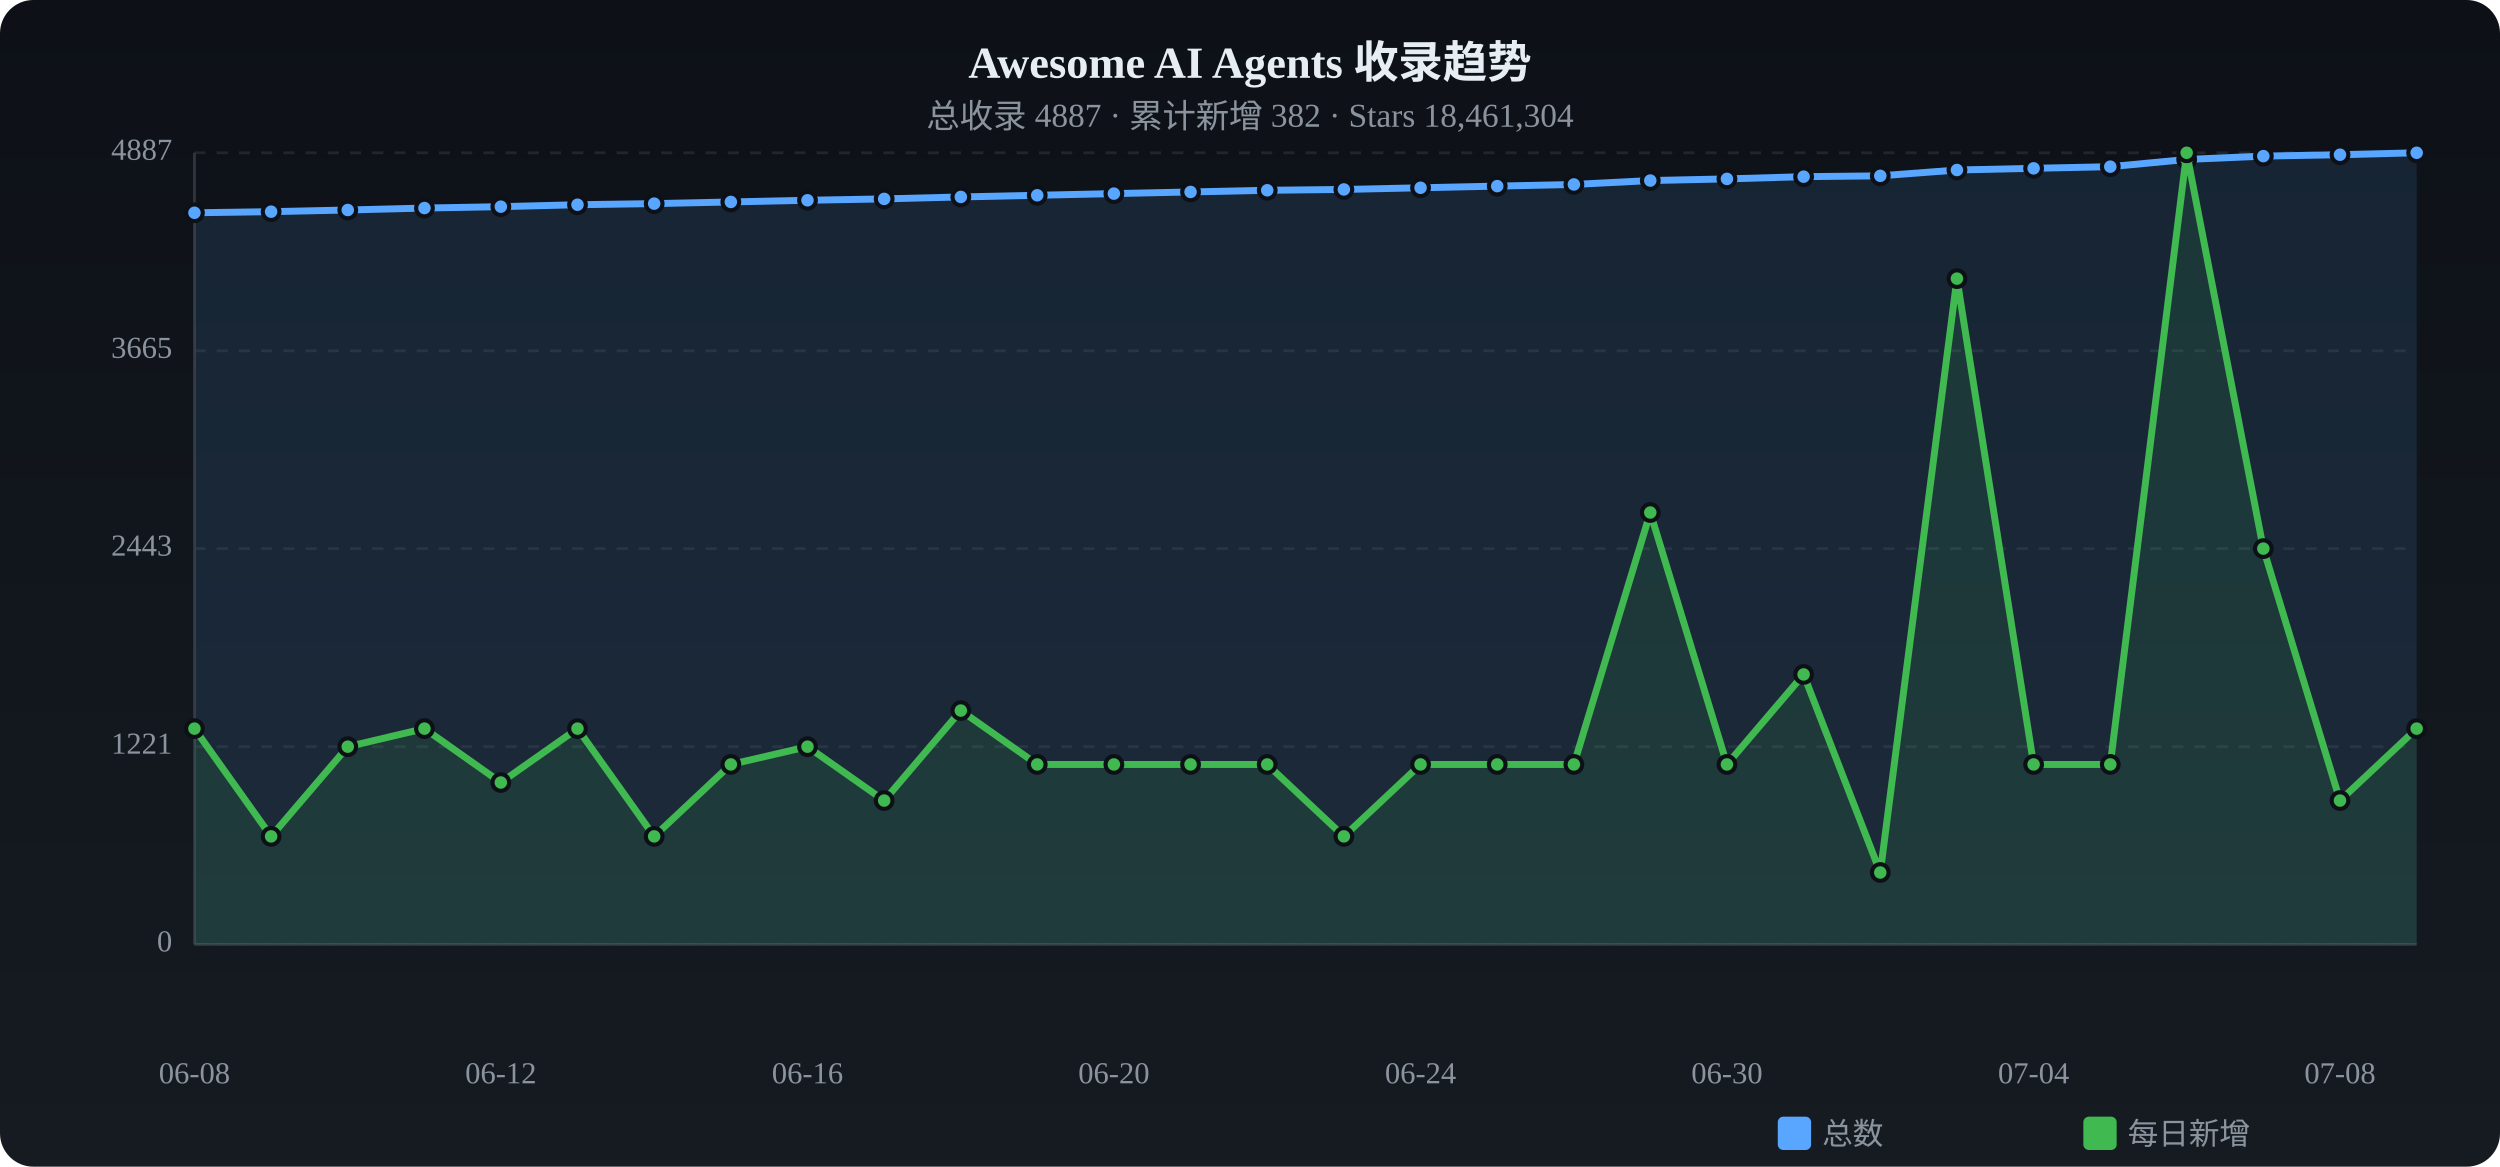
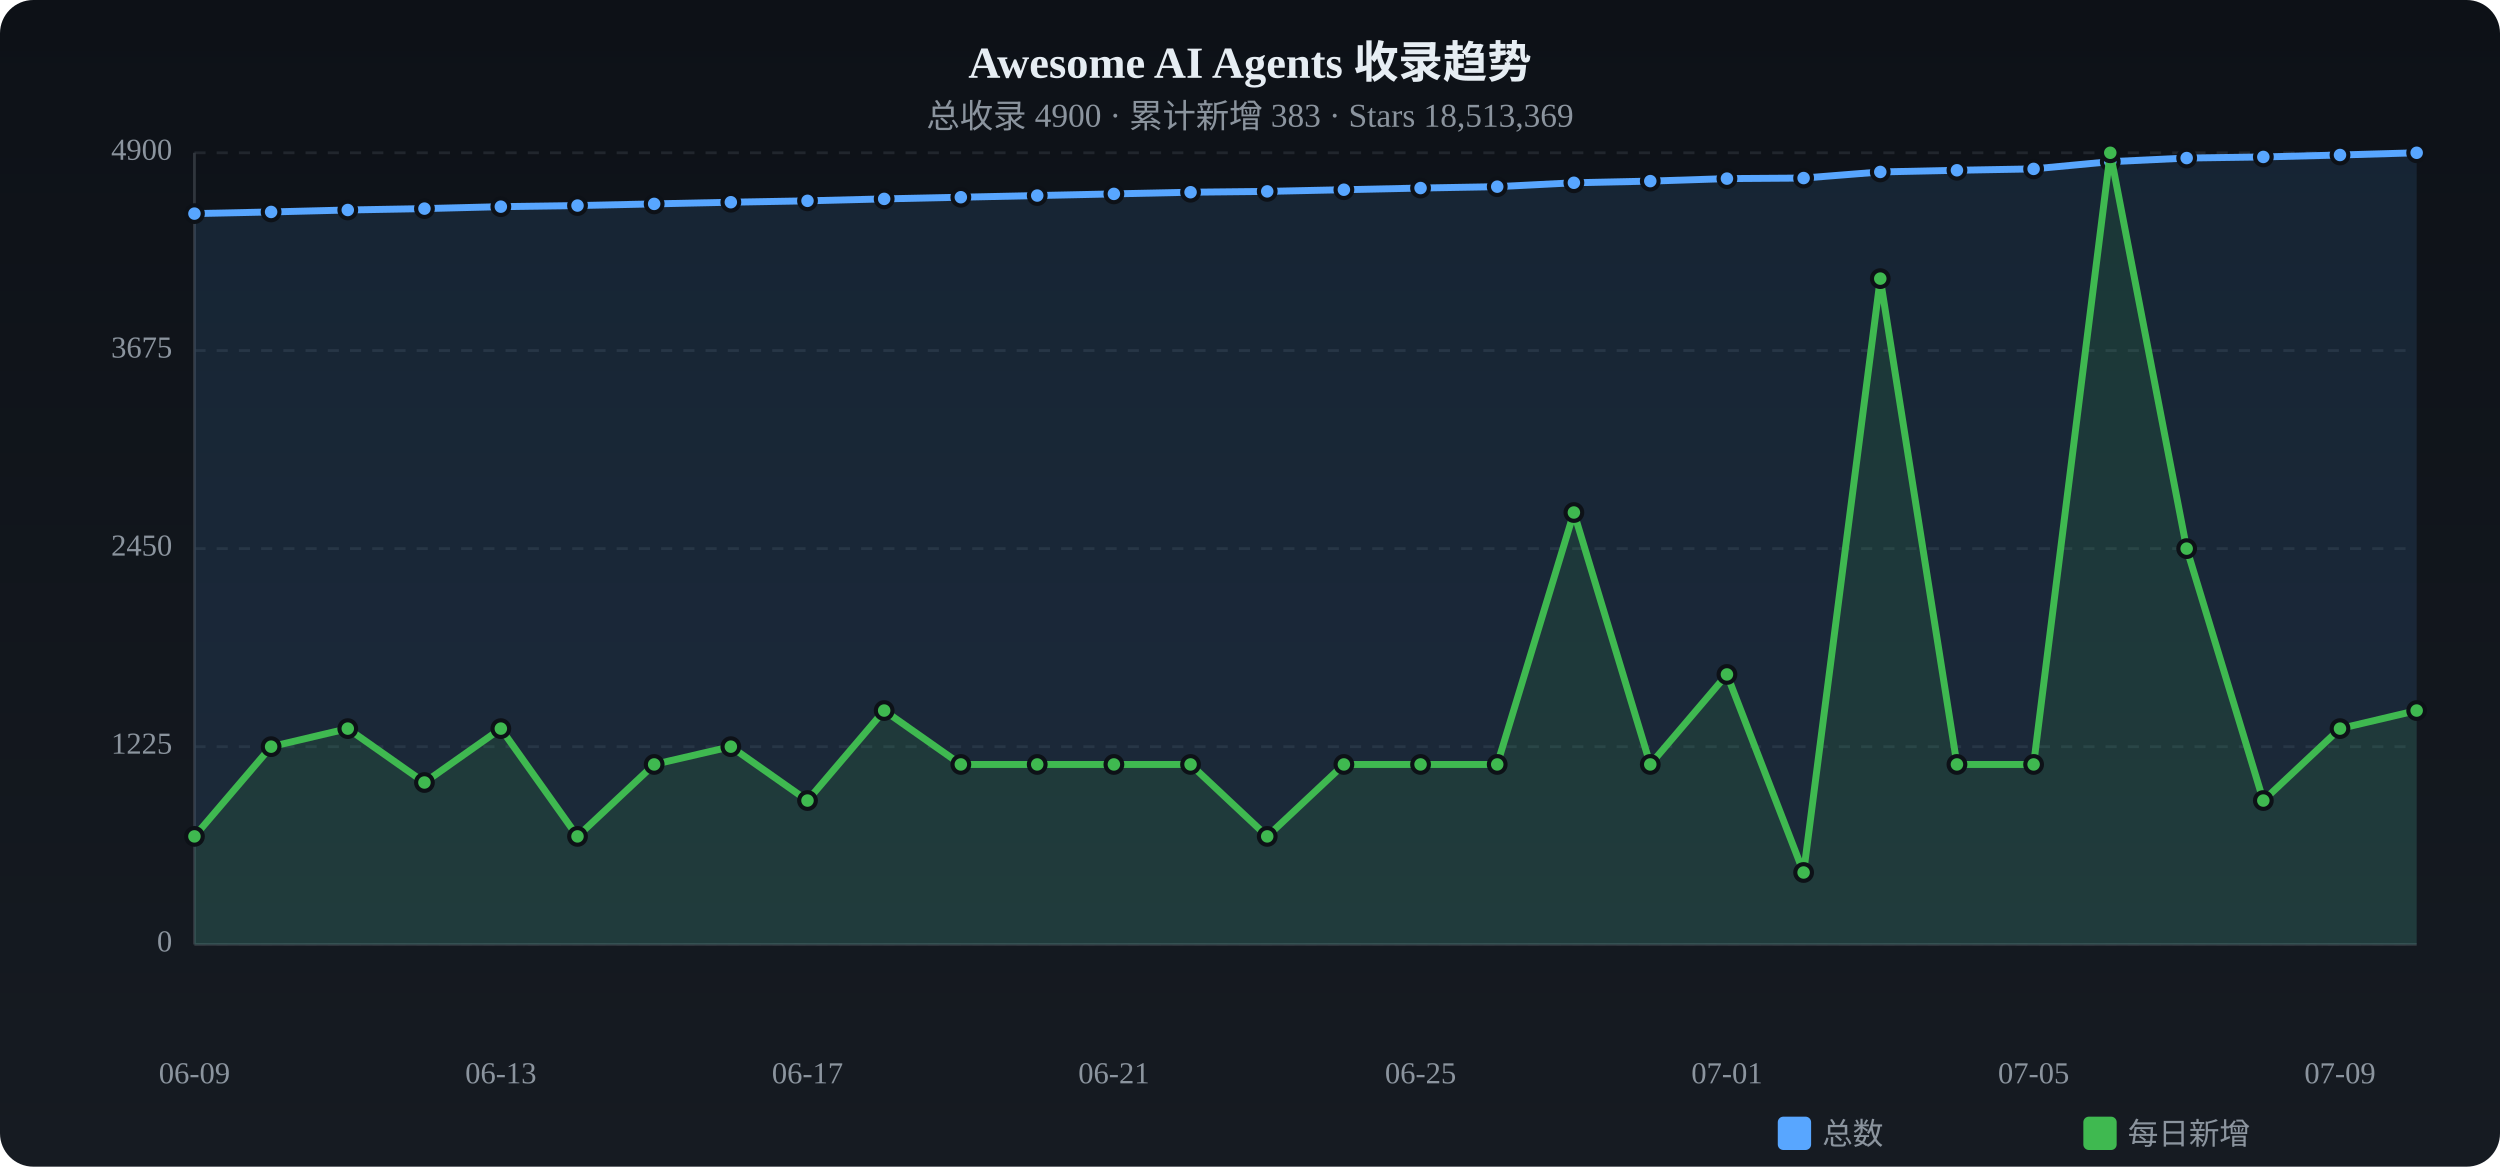
<svg xmlns="http://www.w3.org/2000/svg" viewBox="0 0 900 420" width="900" height="420">
  <defs>
    <linearGradient id="tbg" x1="0%" y1="0%" x2="0%" y2="100%">
      <stop offset="0%" stop-color="#0d1117" />
      <stop offset="100%" stop-color="#161b22" />
    </linearGradient>
  </defs>
  <rect width="900" height="420" rx="12" fill="url(#tbg)" />
  <text x="450.0" y="28" text-anchor="middle" fill="#e6edf3" font-size="16" font-weight="bold">Awesome AI Agents 收录趋势</text>
-   <text x="450.0" y="46" text-anchor="middle" fill="#8b949e" font-size="12">总收录 4887 · 累计新增 382 · Stars 18,461,304</text>
+   <text x="450.0" y="46" text-anchor="middle" fill="#8b949e" font-size="12">总收录 4900 · 累计新增 383 · Stars 18,513,369</text>
  <text x="62" y="340.0" text-anchor="end" fill="#8b949e" font-size="11" dominant-baseline="middle">0</text>
  <line x1="70" y1="340.0" x2="870" y2="340.0" stroke="#21262d" stroke-dasharray="4 4" />
-   <text x="62" y="268.8" text-anchor="end" fill="#8b949e" font-size="11" dominant-baseline="middle">1221</text>
+   <text x="62" y="268.8" text-anchor="end" fill="#8b949e" font-size="11" dominant-baseline="middle">1225</text>
  <line x1="70" y1="268.8" x2="870" y2="268.8" stroke="#21262d" stroke-dasharray="4 4" />
-   <text x="62" y="197.5" text-anchor="end" fill="#8b949e" font-size="11" dominant-baseline="middle">2443</text>
+   <text x="62" y="197.5" text-anchor="end" fill="#8b949e" font-size="11" dominant-baseline="middle">2450</text>
  <line x1="70" y1="197.5" x2="870" y2="197.5" stroke="#21262d" stroke-dasharray="4 4" />
-   <text x="62" y="126.3" text-anchor="end" fill="#8b949e" font-size="11" dominant-baseline="middle">3665</text>
-   <line x1="70" y1="126.3" x2="870" y2="126.3" stroke="#21262d" stroke-dasharray="4 4" />
-   <text x="62" y="55.0" text-anchor="end" fill="#8b949e" font-size="11" dominant-baseline="middle">4887</text>
+   <text x="62" y="126.2" text-anchor="end" fill="#8b949e" font-size="11" dominant-baseline="middle">3675</text>
+   <line x1="70" y1="126.2" x2="870" y2="126.2" stroke="#21262d" stroke-dasharray="4 4" />
+   <text x="62" y="55.0" text-anchor="end" fill="#8b949e" font-size="11" dominant-baseline="middle">4900</text>
  <line x1="70" y1="55.0" x2="870" y2="55.0" stroke="#21262d" stroke-dasharray="4 4" />
  <line x1="70" y1="55" x2="70" y2="340" stroke="#30363d" />
  <line x1="70" y1="340" x2="870" y2="340" stroke="#30363d" />
-   <path d="M70.0,76.6 L97.6,76.2 L125.2,75.6 L152.8,74.9 L180.3,74.4 L207.9,73.7 L235.5,73.3 L263.1,72.7 L290.7,72.1 L318.3,71.6 L345.9,70.9 L373.4,70.3 L401.0,69.7 L428.6,69.1 L456.2,68.5 L483.8,68.2 L511.4,67.6 L539.0,67.0 L566.6,66.4 L594.1,65.0 L621.7,64.4 L649.3,63.6 L676.9,63.3 L704.5,61.2 L732.1,60.6 L759.7,60.0 L787.2,57.4 L814.8,56.2 L842.4,55.7 L870.0,55.0 L870.0,340 L70.0,340 Z" fill="#58a6ff" opacity="0.12" />
-   <polyline points="70.0,76.6 97.6,76.2 125.2,75.6 152.8,74.9 180.3,74.4 207.9,73.7 235.5,73.3 263.1,72.7 290.7,72.1 318.3,71.6 345.9,70.9 373.4,70.3 401.0,69.7 428.6,69.1 456.2,68.5 483.8,68.2 511.4,67.6 539.0,67.0 566.6,66.4 594.1,65.0 621.7,64.4 649.3,63.6 676.9,63.3 704.5,61.2 732.1,60.6 759.7,60.0 787.2,57.4 814.8,56.2 842.4,55.7 870.0,55.0" fill="none" stroke="#58a6ff" stroke-width="2.5" stroke-linecap="round" stroke-linejoin="round" />
-   <circle cx="70.0" cy="76.6" r="3" fill="#58a6ff" stroke="#0d1117" stroke-width="1.5" />
-   <circle cx="97.6" cy="76.2" r="3" fill="#58a6ff" stroke="#0d1117" stroke-width="1.5" />
+   <path d="M70.0,76.9 L97.6,76.3 L125.2,75.6 L152.8,75.1 L180.3,74.4 L207.9,74.0 L235.5,73.4 L263.1,72.8 L290.7,72.3 L318.3,71.6 L345.9,71.0 L373.4,70.4 L401.0,69.8 L428.6,69.2 L456.2,68.9 L483.8,68.3 L511.4,67.7 L539.0,67.2 L566.6,65.8 L594.1,65.2 L621.7,64.3 L649.3,64.1 L676.9,61.9 L704.5,61.3 L732.1,60.8 L759.7,58.2 L787.2,56.9 L814.8,56.5 L842.4,55.8 L870.0,55.0 L870.0,340 L70.0,340 Z" fill="#58a6ff" opacity="0.12" />
+   <polyline points="70.0,76.9 97.6,76.3 125.2,75.6 152.8,75.1 180.3,74.4 207.9,74.0 235.5,73.4 263.1,72.8 290.7,72.3 318.3,71.6 345.9,71.0 373.4,70.4 401.0,69.8 428.6,69.2 456.2,68.9 483.8,68.3 511.4,67.7 539.0,67.2 566.6,65.8 594.1,65.2 621.7,64.3 649.3,64.1 676.9,61.9 704.5,61.3 732.1,60.8 759.7,58.2 787.2,56.9 814.8,56.5 842.4,55.8 870.0,55.0" fill="none" stroke="#58a6ff" stroke-width="2.5" stroke-linecap="round" stroke-linejoin="round" />
+   <circle cx="70.0" cy="76.9" r="3" fill="#58a6ff" stroke="#0d1117" stroke-width="1.5" />
+   <circle cx="97.6" cy="76.3" r="3" fill="#58a6ff" stroke="#0d1117" stroke-width="1.5" />
  <circle cx="125.2" cy="75.6" r="3" fill="#58a6ff" stroke="#0d1117" stroke-width="1.5" />
-   <circle cx="152.8" cy="74.9" r="3" fill="#58a6ff" stroke="#0d1117" stroke-width="1.5" />
+   <circle cx="152.8" cy="75.1" r="3" fill="#58a6ff" stroke="#0d1117" stroke-width="1.5" />
  <circle cx="180.3" cy="74.4" r="3" fill="#58a6ff" stroke="#0d1117" stroke-width="1.5" />
-   <circle cx="207.9" cy="73.7" r="3" fill="#58a6ff" stroke="#0d1117" stroke-width="1.5" />
-   <circle cx="235.5" cy="73.3" r="3" fill="#58a6ff" stroke="#0d1117" stroke-width="1.5" />
-   <circle cx="263.1" cy="72.7" r="3" fill="#58a6ff" stroke="#0d1117" stroke-width="1.5" />
-   <circle cx="290.7" cy="72.1" r="3" fill="#58a6ff" stroke="#0d1117" stroke-width="1.5" />
+   <circle cx="207.9" cy="74.0" r="3" fill="#58a6ff" stroke="#0d1117" stroke-width="1.5" />
+   <circle cx="235.5" cy="73.4" r="3" fill="#58a6ff" stroke="#0d1117" stroke-width="1.5" />
+   <circle cx="263.1" cy="72.8" r="3" fill="#58a6ff" stroke="#0d1117" stroke-width="1.5" />
+   <circle cx="290.7" cy="72.3" r="3" fill="#58a6ff" stroke="#0d1117" stroke-width="1.5" />
  <circle cx="318.3" cy="71.6" r="3" fill="#58a6ff" stroke="#0d1117" stroke-width="1.5" />
-   <circle cx="345.9" cy="70.9" r="3" fill="#58a6ff" stroke="#0d1117" stroke-width="1.5" />
-   <circle cx="373.4" cy="70.3" r="3" fill="#58a6ff" stroke="#0d1117" stroke-width="1.5" />
-   <circle cx="401.0" cy="69.7" r="3" fill="#58a6ff" stroke="#0d1117" stroke-width="1.5" />
-   <circle cx="428.6" cy="69.1" r="3" fill="#58a6ff" stroke="#0d1117" stroke-width="1.5" />
-   <circle cx="456.2" cy="68.5" r="3" fill="#58a6ff" stroke="#0d1117" stroke-width="1.5" />
-   <circle cx="483.8" cy="68.2" r="3" fill="#58a6ff" stroke="#0d1117" stroke-width="1.5" />
-   <circle cx="511.4" cy="67.6" r="3" fill="#58a6ff" stroke="#0d1117" stroke-width="1.5" />
-   <circle cx="539.0" cy="67.0" r="3" fill="#58a6ff" stroke="#0d1117" stroke-width="1.5" />
-   <circle cx="566.6" cy="66.4" r="3" fill="#58a6ff" stroke="#0d1117" stroke-width="1.5" />
-   <circle cx="594.1" cy="65.0" r="3" fill="#58a6ff" stroke="#0d1117" stroke-width="1.5" />
-   <circle cx="621.7" cy="64.4" r="3" fill="#58a6ff" stroke="#0d1117" stroke-width="1.5" />
-   <circle cx="649.3" cy="63.6" r="3" fill="#58a6ff" stroke="#0d1117" stroke-width="1.5" />
-   <circle cx="676.9" cy="63.3" r="3" fill="#58a6ff" stroke="#0d1117" stroke-width="1.5" />
-   <circle cx="704.5" cy="61.2" r="3" fill="#58a6ff" stroke="#0d1117" stroke-width="1.5" />
-   <circle cx="732.1" cy="60.6" r="3" fill="#58a6ff" stroke="#0d1117" stroke-width="1.5" />
-   <circle cx="759.7" cy="60.0" r="3" fill="#58a6ff" stroke="#0d1117" stroke-width="1.5" />
-   <circle cx="787.2" cy="57.4" r="3" fill="#58a6ff" stroke="#0d1117" stroke-width="1.5" />
-   <circle cx="814.8" cy="56.2" r="3" fill="#58a6ff" stroke="#0d1117" stroke-width="1.5" />
-   <circle cx="842.4" cy="55.7" r="3" fill="#58a6ff" stroke="#0d1117" stroke-width="1.5" />
+   <circle cx="345.9" cy="71.0" r="3" fill="#58a6ff" stroke="#0d1117" stroke-width="1.5" />
+   <circle cx="373.4" cy="70.4" r="3" fill="#58a6ff" stroke="#0d1117" stroke-width="1.5" />
+   <circle cx="401.0" cy="69.8" r="3" fill="#58a6ff" stroke="#0d1117" stroke-width="1.5" />
+   <circle cx="428.6" cy="69.2" r="3" fill="#58a6ff" stroke="#0d1117" stroke-width="1.5" />
+   <circle cx="456.2" cy="68.9" r="3" fill="#58a6ff" stroke="#0d1117" stroke-width="1.5" />
+   <circle cx="483.8" cy="68.3" r="3" fill="#58a6ff" stroke="#0d1117" stroke-width="1.5" />
+   <circle cx="511.4" cy="67.7" r="3" fill="#58a6ff" stroke="#0d1117" stroke-width="1.5" />
+   <circle cx="539.0" cy="67.2" r="3" fill="#58a6ff" stroke="#0d1117" stroke-width="1.5" />
+   <circle cx="566.6" cy="65.8" r="3" fill="#58a6ff" stroke="#0d1117" stroke-width="1.5" />
+   <circle cx="594.1" cy="65.2" r="3" fill="#58a6ff" stroke="#0d1117" stroke-width="1.5" />
+   <circle cx="621.7" cy="64.3" r="3" fill="#58a6ff" stroke="#0d1117" stroke-width="1.5" />
+   <circle cx="649.3" cy="64.1" r="3" fill="#58a6ff" stroke="#0d1117" stroke-width="1.5" />
+   <circle cx="676.9" cy="61.9" r="3" fill="#58a6ff" stroke="#0d1117" stroke-width="1.5" />
+   <circle cx="704.5" cy="61.3" r="3" fill="#58a6ff" stroke="#0d1117" stroke-width="1.5" />
+   <circle cx="732.1" cy="60.8" r="3" fill="#58a6ff" stroke="#0d1117" stroke-width="1.5" />
+   <circle cx="759.7" cy="58.2" r="3" fill="#58a6ff" stroke="#0d1117" stroke-width="1.5" />
+   <circle cx="787.2" cy="56.9" r="3" fill="#58a6ff" stroke="#0d1117" stroke-width="1.5" />
+   <circle cx="814.8" cy="56.5" r="3" fill="#58a6ff" stroke="#0d1117" stroke-width="1.5" />
+   <circle cx="842.4" cy="55.8" r="3" fill="#58a6ff" stroke="#0d1117" stroke-width="1.5" />
  <circle cx="870.0" cy="55.0" r="3" fill="#58a6ff" stroke="#0d1117" stroke-width="1.5" />
-   <path d="M70.0,262.3 L97.6,301.1 L125.2,268.8 L152.8,262.3 L180.3,281.7 L207.9,262.3 L235.5,301.1 L263.1,275.2 L290.7,268.8 L318.3,288.2 L345.9,255.8 L373.4,275.2 L401.0,275.2 L428.6,275.2 L456.2,275.2 L483.8,301.1 L511.4,275.2 L539.0,275.2 L566.6,275.2 L594.1,184.5 L621.7,275.2 L649.3,242.8 L676.9,314.1 L704.5,100.3 L732.1,275.2 L759.7,275.2 L787.2,55.0 L814.8,197.5 L842.4,288.2 L870.0,262.3 L870.0,340 L70.0,340 Z" fill="#3fb950" opacity="0.12" />
-   <polyline points="70.0,262.3 97.6,301.1 125.2,268.8 152.8,262.3 180.3,281.7 207.9,262.3 235.5,301.1 263.1,275.2 290.7,268.8 318.3,288.2 345.9,255.8 373.4,275.2 401.0,275.2 428.6,275.2 456.2,275.2 483.8,301.1 511.4,275.2 539.0,275.2 566.6,275.2 594.1,184.5 621.7,275.2 649.3,242.8 676.9,314.1 704.5,100.3 732.1,275.2 759.7,275.2 787.2,55.0 814.8,197.5 842.4,288.2 870.0,262.3" fill="none" stroke="#3fb950" stroke-width="2.5" stroke-linecap="round" stroke-linejoin="round" />
-   <circle cx="70.0" cy="262.3" r="3" fill="#3fb950" stroke="#0d1117" stroke-width="1.5" />
-   <circle cx="97.6" cy="301.1" r="3" fill="#3fb950" stroke="#0d1117" stroke-width="1.5" />
-   <circle cx="125.2" cy="268.8" r="3" fill="#3fb950" stroke="#0d1117" stroke-width="1.5" />
-   <circle cx="152.8" cy="262.3" r="3" fill="#3fb950" stroke="#0d1117" stroke-width="1.5" />
-   <circle cx="180.3" cy="281.7" r="3" fill="#3fb950" stroke="#0d1117" stroke-width="1.5" />
-   <circle cx="207.9" cy="262.3" r="3" fill="#3fb950" stroke="#0d1117" stroke-width="1.5" />
-   <circle cx="235.5" cy="301.1" r="3" fill="#3fb950" stroke="#0d1117" stroke-width="1.5" />
-   <circle cx="263.1" cy="275.2" r="3" fill="#3fb950" stroke="#0d1117" stroke-width="1.5" />
-   <circle cx="290.7" cy="268.8" r="3" fill="#3fb950" stroke="#0d1117" stroke-width="1.5" />
-   <circle cx="318.3" cy="288.2" r="3" fill="#3fb950" stroke="#0d1117" stroke-width="1.5" />
-   <circle cx="345.9" cy="255.8" r="3" fill="#3fb950" stroke="#0d1117" stroke-width="1.5" />
+   <path d="M70.0,301.1 L97.6,268.8 L125.2,262.3 L152.8,281.7 L180.3,262.3 L207.9,301.1 L235.5,275.2 L263.1,268.8 L290.7,288.2 L318.3,255.8 L345.9,275.2 L373.4,275.2 L401.0,275.2 L428.6,275.2 L456.2,301.1 L483.8,275.2 L511.4,275.2 L539.0,275.2 L566.6,184.5 L594.1,275.2 L621.7,242.8 L649.3,314.1 L676.9,100.3 L704.5,275.2 L732.1,275.2 L759.7,55.0 L787.2,197.5 L814.8,288.2 L842.4,262.3 L870.0,255.8 L870.0,340 L70.0,340 Z" fill="#3fb950" opacity="0.12" />
+   <polyline points="70.0,301.1 97.6,268.8 125.2,262.3 152.8,281.7 180.3,262.3 207.9,301.1 235.5,275.2 263.1,268.8 290.7,288.2 318.3,255.8 345.9,275.2 373.4,275.2 401.0,275.2 428.6,275.2 456.2,301.1 483.8,275.2 511.4,275.2 539.0,275.2 566.6,184.5 594.1,275.2 621.7,242.8 649.3,314.1 676.9,100.3 704.5,275.2 732.1,275.2 759.7,55.0 787.2,197.5 814.8,288.2 842.4,262.3 870.0,255.8" fill="none" stroke="#3fb950" stroke-width="2.5" stroke-linecap="round" stroke-linejoin="round" />
+   <circle cx="70.0" cy="301.1" r="3" fill="#3fb950" stroke="#0d1117" stroke-width="1.5" />
+   <circle cx="97.6" cy="268.8" r="3" fill="#3fb950" stroke="#0d1117" stroke-width="1.5" />
+   <circle cx="125.2" cy="262.3" r="3" fill="#3fb950" stroke="#0d1117" stroke-width="1.5" />
+   <circle cx="152.8" cy="281.7" r="3" fill="#3fb950" stroke="#0d1117" stroke-width="1.5" />
+   <circle cx="180.3" cy="262.3" r="3" fill="#3fb950" stroke="#0d1117" stroke-width="1.5" />
+   <circle cx="207.9" cy="301.1" r="3" fill="#3fb950" stroke="#0d1117" stroke-width="1.5" />
+   <circle cx="235.5" cy="275.2" r="3" fill="#3fb950" stroke="#0d1117" stroke-width="1.5" />
+   <circle cx="263.1" cy="268.8" r="3" fill="#3fb950" stroke="#0d1117" stroke-width="1.5" />
+   <circle cx="290.7" cy="288.2" r="3" fill="#3fb950" stroke="#0d1117" stroke-width="1.5" />
+   <circle cx="318.3" cy="255.8" r="3" fill="#3fb950" stroke="#0d1117" stroke-width="1.5" />
+   <circle cx="345.9" cy="275.2" r="3" fill="#3fb950" stroke="#0d1117" stroke-width="1.5" />
  <circle cx="373.4" cy="275.2" r="3" fill="#3fb950" stroke="#0d1117" stroke-width="1.5" />
  <circle cx="401.0" cy="275.2" r="3" fill="#3fb950" stroke="#0d1117" stroke-width="1.5" />
  <circle cx="428.6" cy="275.2" r="3" fill="#3fb950" stroke="#0d1117" stroke-width="1.5" />
-   <circle cx="456.2" cy="275.2" r="3" fill="#3fb950" stroke="#0d1117" stroke-width="1.5" />
-   <circle cx="483.8" cy="301.1" r="3" fill="#3fb950" stroke="#0d1117" stroke-width="1.5" />
+   <circle cx="456.2" cy="301.1" r="3" fill="#3fb950" stroke="#0d1117" stroke-width="1.5" />
+   <circle cx="483.8" cy="275.2" r="3" fill="#3fb950" stroke="#0d1117" stroke-width="1.5" />
  <circle cx="511.4" cy="275.2" r="3" fill="#3fb950" stroke="#0d1117" stroke-width="1.5" />
  <circle cx="539.0" cy="275.2" r="3" fill="#3fb950" stroke="#0d1117" stroke-width="1.5" />
-   <circle cx="566.6" cy="275.2" r="3" fill="#3fb950" stroke="#0d1117" stroke-width="1.5" />
-   <circle cx="594.1" cy="184.5" r="3" fill="#3fb950" stroke="#0d1117" stroke-width="1.5" />
-   <circle cx="621.7" cy="275.2" r="3" fill="#3fb950" stroke="#0d1117" stroke-width="1.5" />
-   <circle cx="649.3" cy="242.8" r="3" fill="#3fb950" stroke="#0d1117" stroke-width="1.5" />
-   <circle cx="676.9" cy="314.1" r="3" fill="#3fb950" stroke="#0d1117" stroke-width="1.5" />
-   <circle cx="704.5" cy="100.3" r="3" fill="#3fb950" stroke="#0d1117" stroke-width="1.5" />
+   <circle cx="566.6" cy="184.5" r="3" fill="#3fb950" stroke="#0d1117" stroke-width="1.5" />
+   <circle cx="594.1" cy="275.2" r="3" fill="#3fb950" stroke="#0d1117" stroke-width="1.5" />
+   <circle cx="621.7" cy="242.8" r="3" fill="#3fb950" stroke="#0d1117" stroke-width="1.5" />
+   <circle cx="649.3" cy="314.1" r="3" fill="#3fb950" stroke="#0d1117" stroke-width="1.5" />
+   <circle cx="676.9" cy="100.3" r="3" fill="#3fb950" stroke="#0d1117" stroke-width="1.5" />
+   <circle cx="704.5" cy="275.2" r="3" fill="#3fb950" stroke="#0d1117" stroke-width="1.5" />
  <circle cx="732.1" cy="275.2" r="3" fill="#3fb950" stroke="#0d1117" stroke-width="1.5" />
-   <circle cx="759.7" cy="275.2" r="3" fill="#3fb950" stroke="#0d1117" stroke-width="1.5" />
-   <circle cx="787.2" cy="55.0" r="3" fill="#3fb950" stroke="#0d1117" stroke-width="1.5" />
-   <circle cx="814.8" cy="197.5" r="3" fill="#3fb950" stroke="#0d1117" stroke-width="1.5" />
-   <circle cx="842.4" cy="288.2" r="3" fill="#3fb950" stroke="#0d1117" stroke-width="1.5" />
-   <circle cx="870.0" cy="262.3" r="3" fill="#3fb950" stroke="#0d1117" stroke-width="1.5" />
-   <text x="70.0" y="390" text-anchor="middle" fill="#8b949e" font-size="11">06-08</text>
-   <text x="180.3" y="390" text-anchor="middle" fill="#8b949e" font-size="11">06-12</text>
-   <text x="290.7" y="390" text-anchor="middle" fill="#8b949e" font-size="11">06-16</text>
-   <text x="401.0" y="390" text-anchor="middle" fill="#8b949e" font-size="11">06-20</text>
-   <text x="511.4" y="390" text-anchor="middle" fill="#8b949e" font-size="11">06-24</text>
-   <text x="621.7" y="390" text-anchor="middle" fill="#8b949e" font-size="11">06-30</text>
-   <text x="732.1" y="390" text-anchor="middle" fill="#8b949e" font-size="11">07-04</text>
-   <text x="842.4" y="390" text-anchor="middle" fill="#8b949e" font-size="11">07-08</text>
+   <circle cx="759.7" cy="55.0" r="3" fill="#3fb950" stroke="#0d1117" stroke-width="1.5" />
+   <circle cx="787.2" cy="197.5" r="3" fill="#3fb950" stroke="#0d1117" stroke-width="1.5" />
+   <circle cx="814.8" cy="288.2" r="3" fill="#3fb950" stroke="#0d1117" stroke-width="1.5" />
+   <circle cx="842.4" cy="262.3" r="3" fill="#3fb950" stroke="#0d1117" stroke-width="1.5" />
+   <circle cx="870.0" cy="255.8" r="3" fill="#3fb950" stroke="#0d1117" stroke-width="1.5" />
+   <text x="70.0" y="390" text-anchor="middle" fill="#8b949e" font-size="11">06-09</text>
+   <text x="180.3" y="390" text-anchor="middle" fill="#8b949e" font-size="11">06-13</text>
+   <text x="290.7" y="390" text-anchor="middle" fill="#8b949e" font-size="11">06-17</text>
+   <text x="401.0" y="390" text-anchor="middle" fill="#8b949e" font-size="11">06-21</text>
+   <text x="511.4" y="390" text-anchor="middle" fill="#8b949e" font-size="11">06-25</text>
+   <text x="621.7" y="390" text-anchor="middle" fill="#8b949e" font-size="11">07-01</text>
+   <text x="732.1" y="390" text-anchor="middle" fill="#8b949e" font-size="11">07-05</text>
+   <text x="842.4" y="390" text-anchor="middle" fill="#8b949e" font-size="11">07-09</text>
  <rect x="640" y="402" width="12" height="12" rx="2" fill="#58a6ff" />
  <text x="656" y="412" fill="#8b949e" font-size="11">总数</text>
  <rect x="750" y="402" width="12" height="12" rx="2" fill="#3fb950" />
  <text x="766" y="412" fill="#8b949e" font-size="11">每日新增</text>
</svg>
